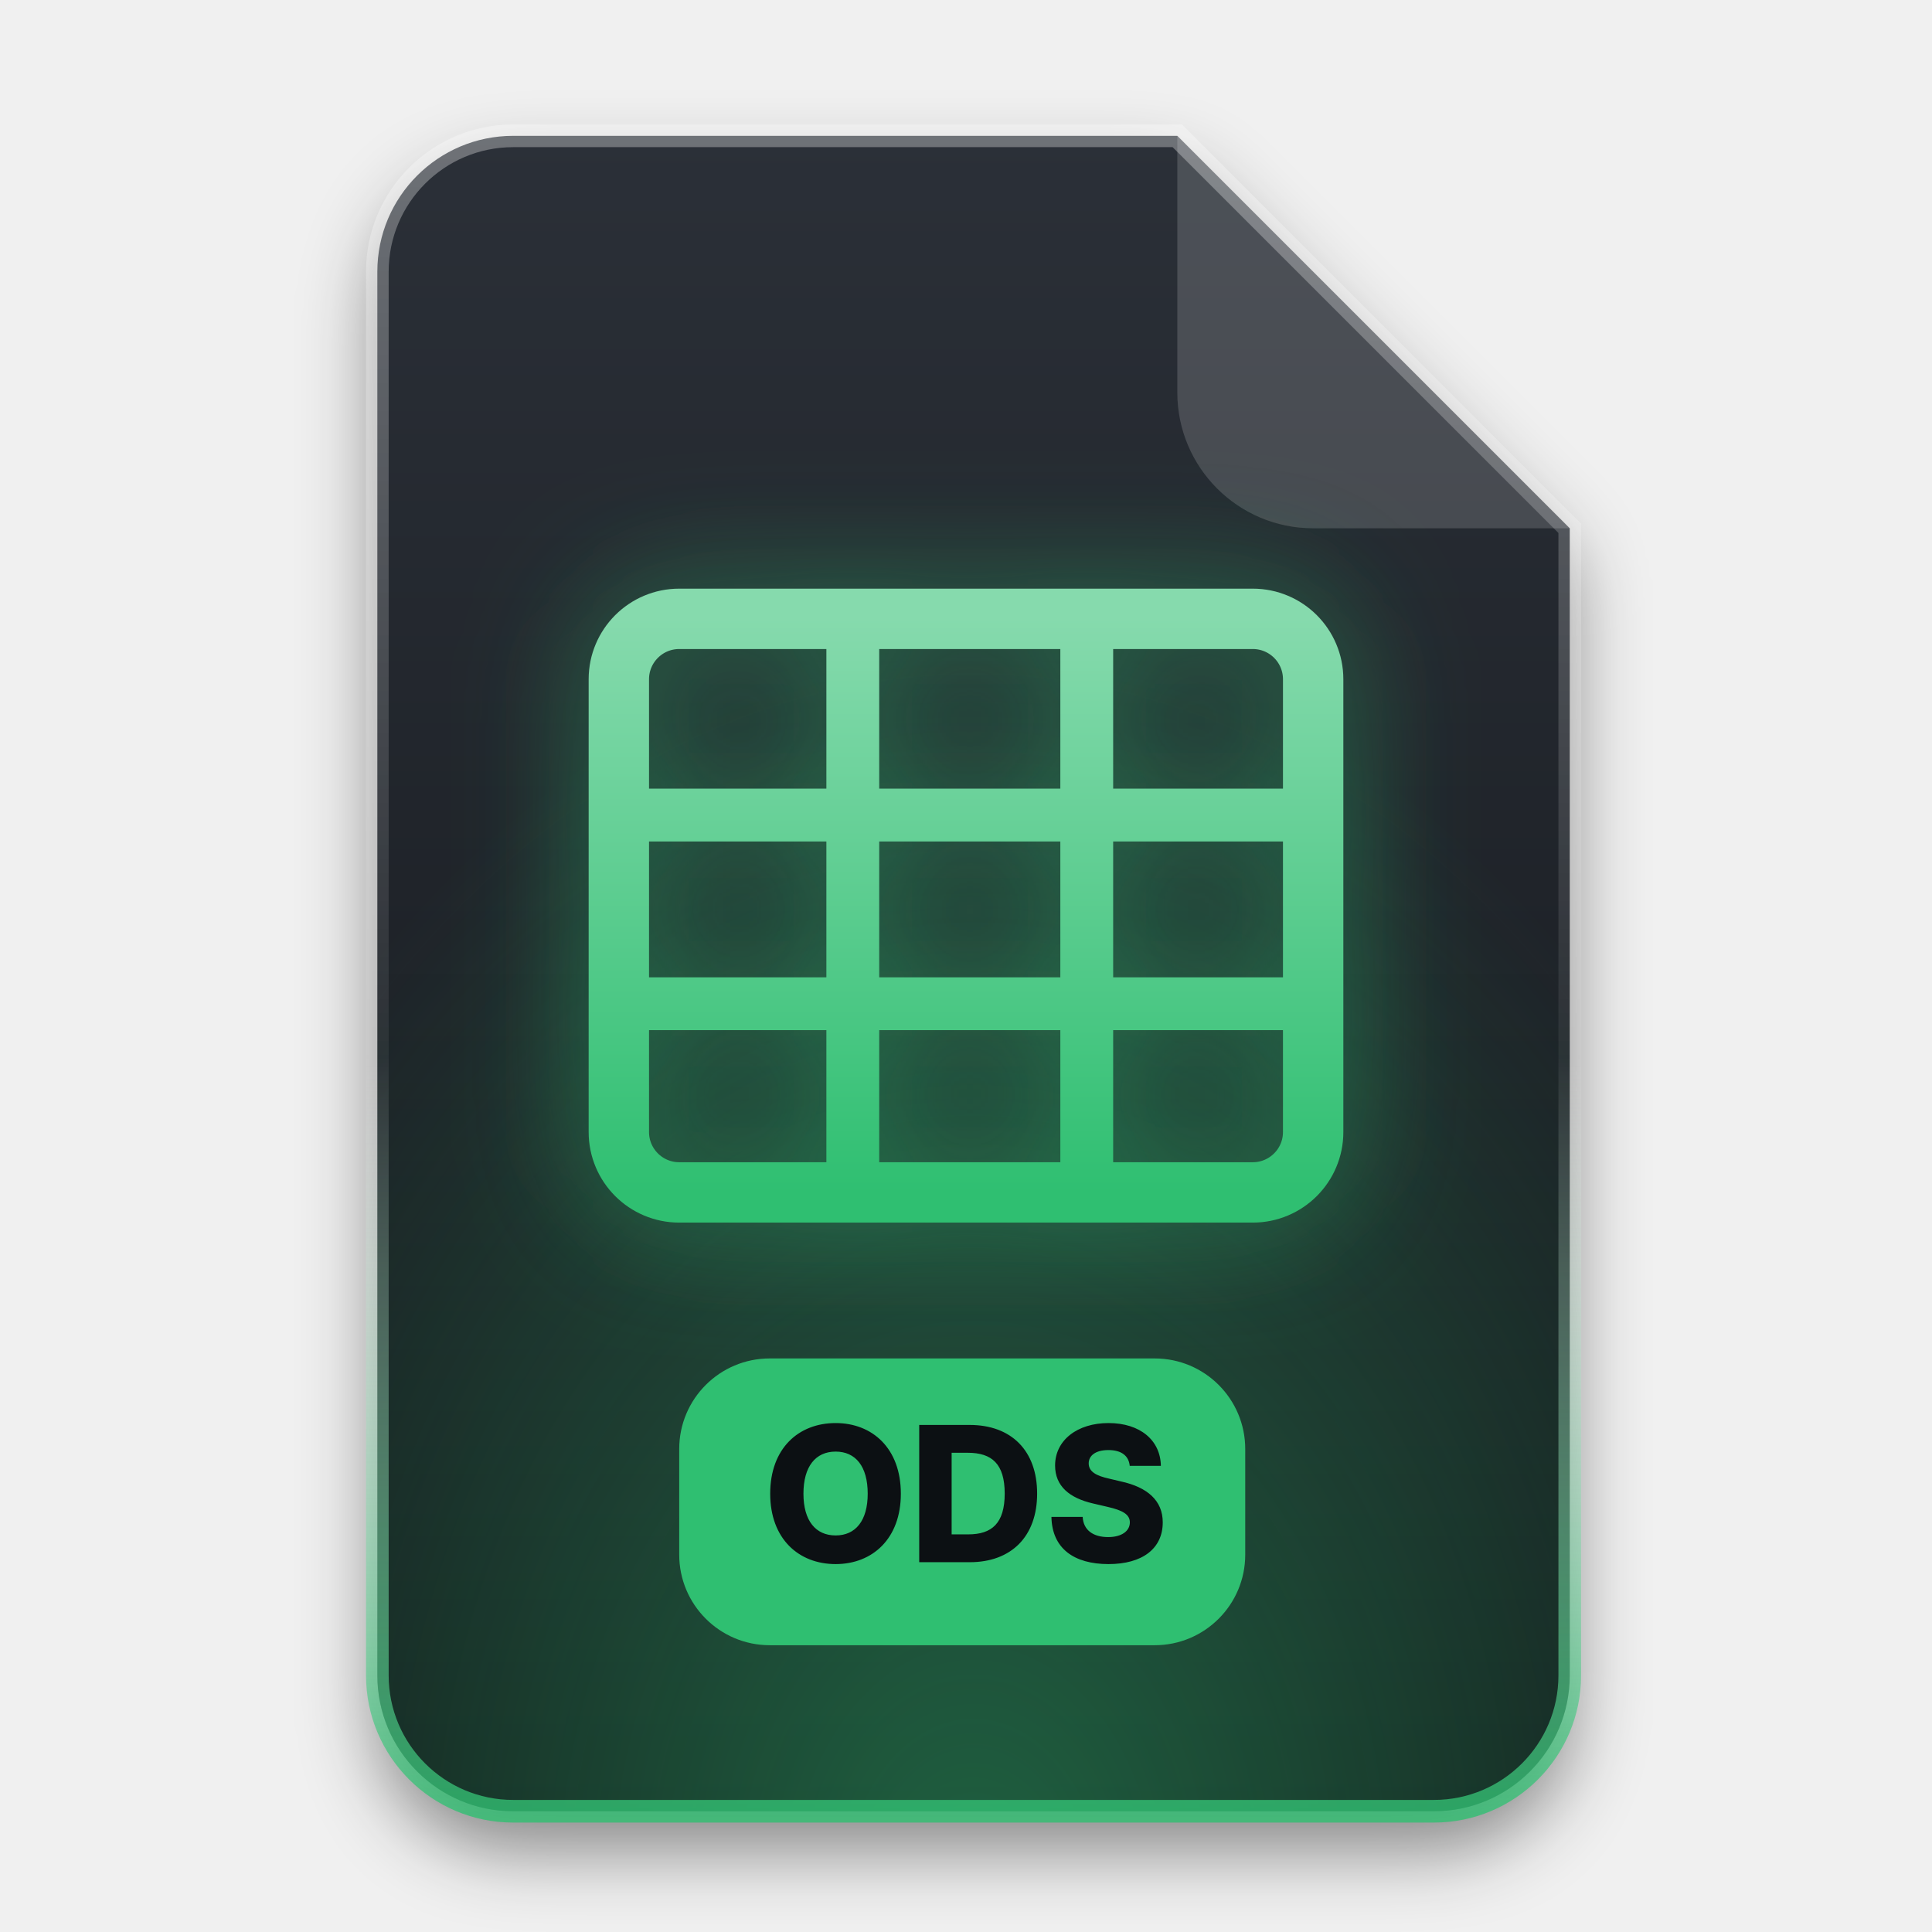
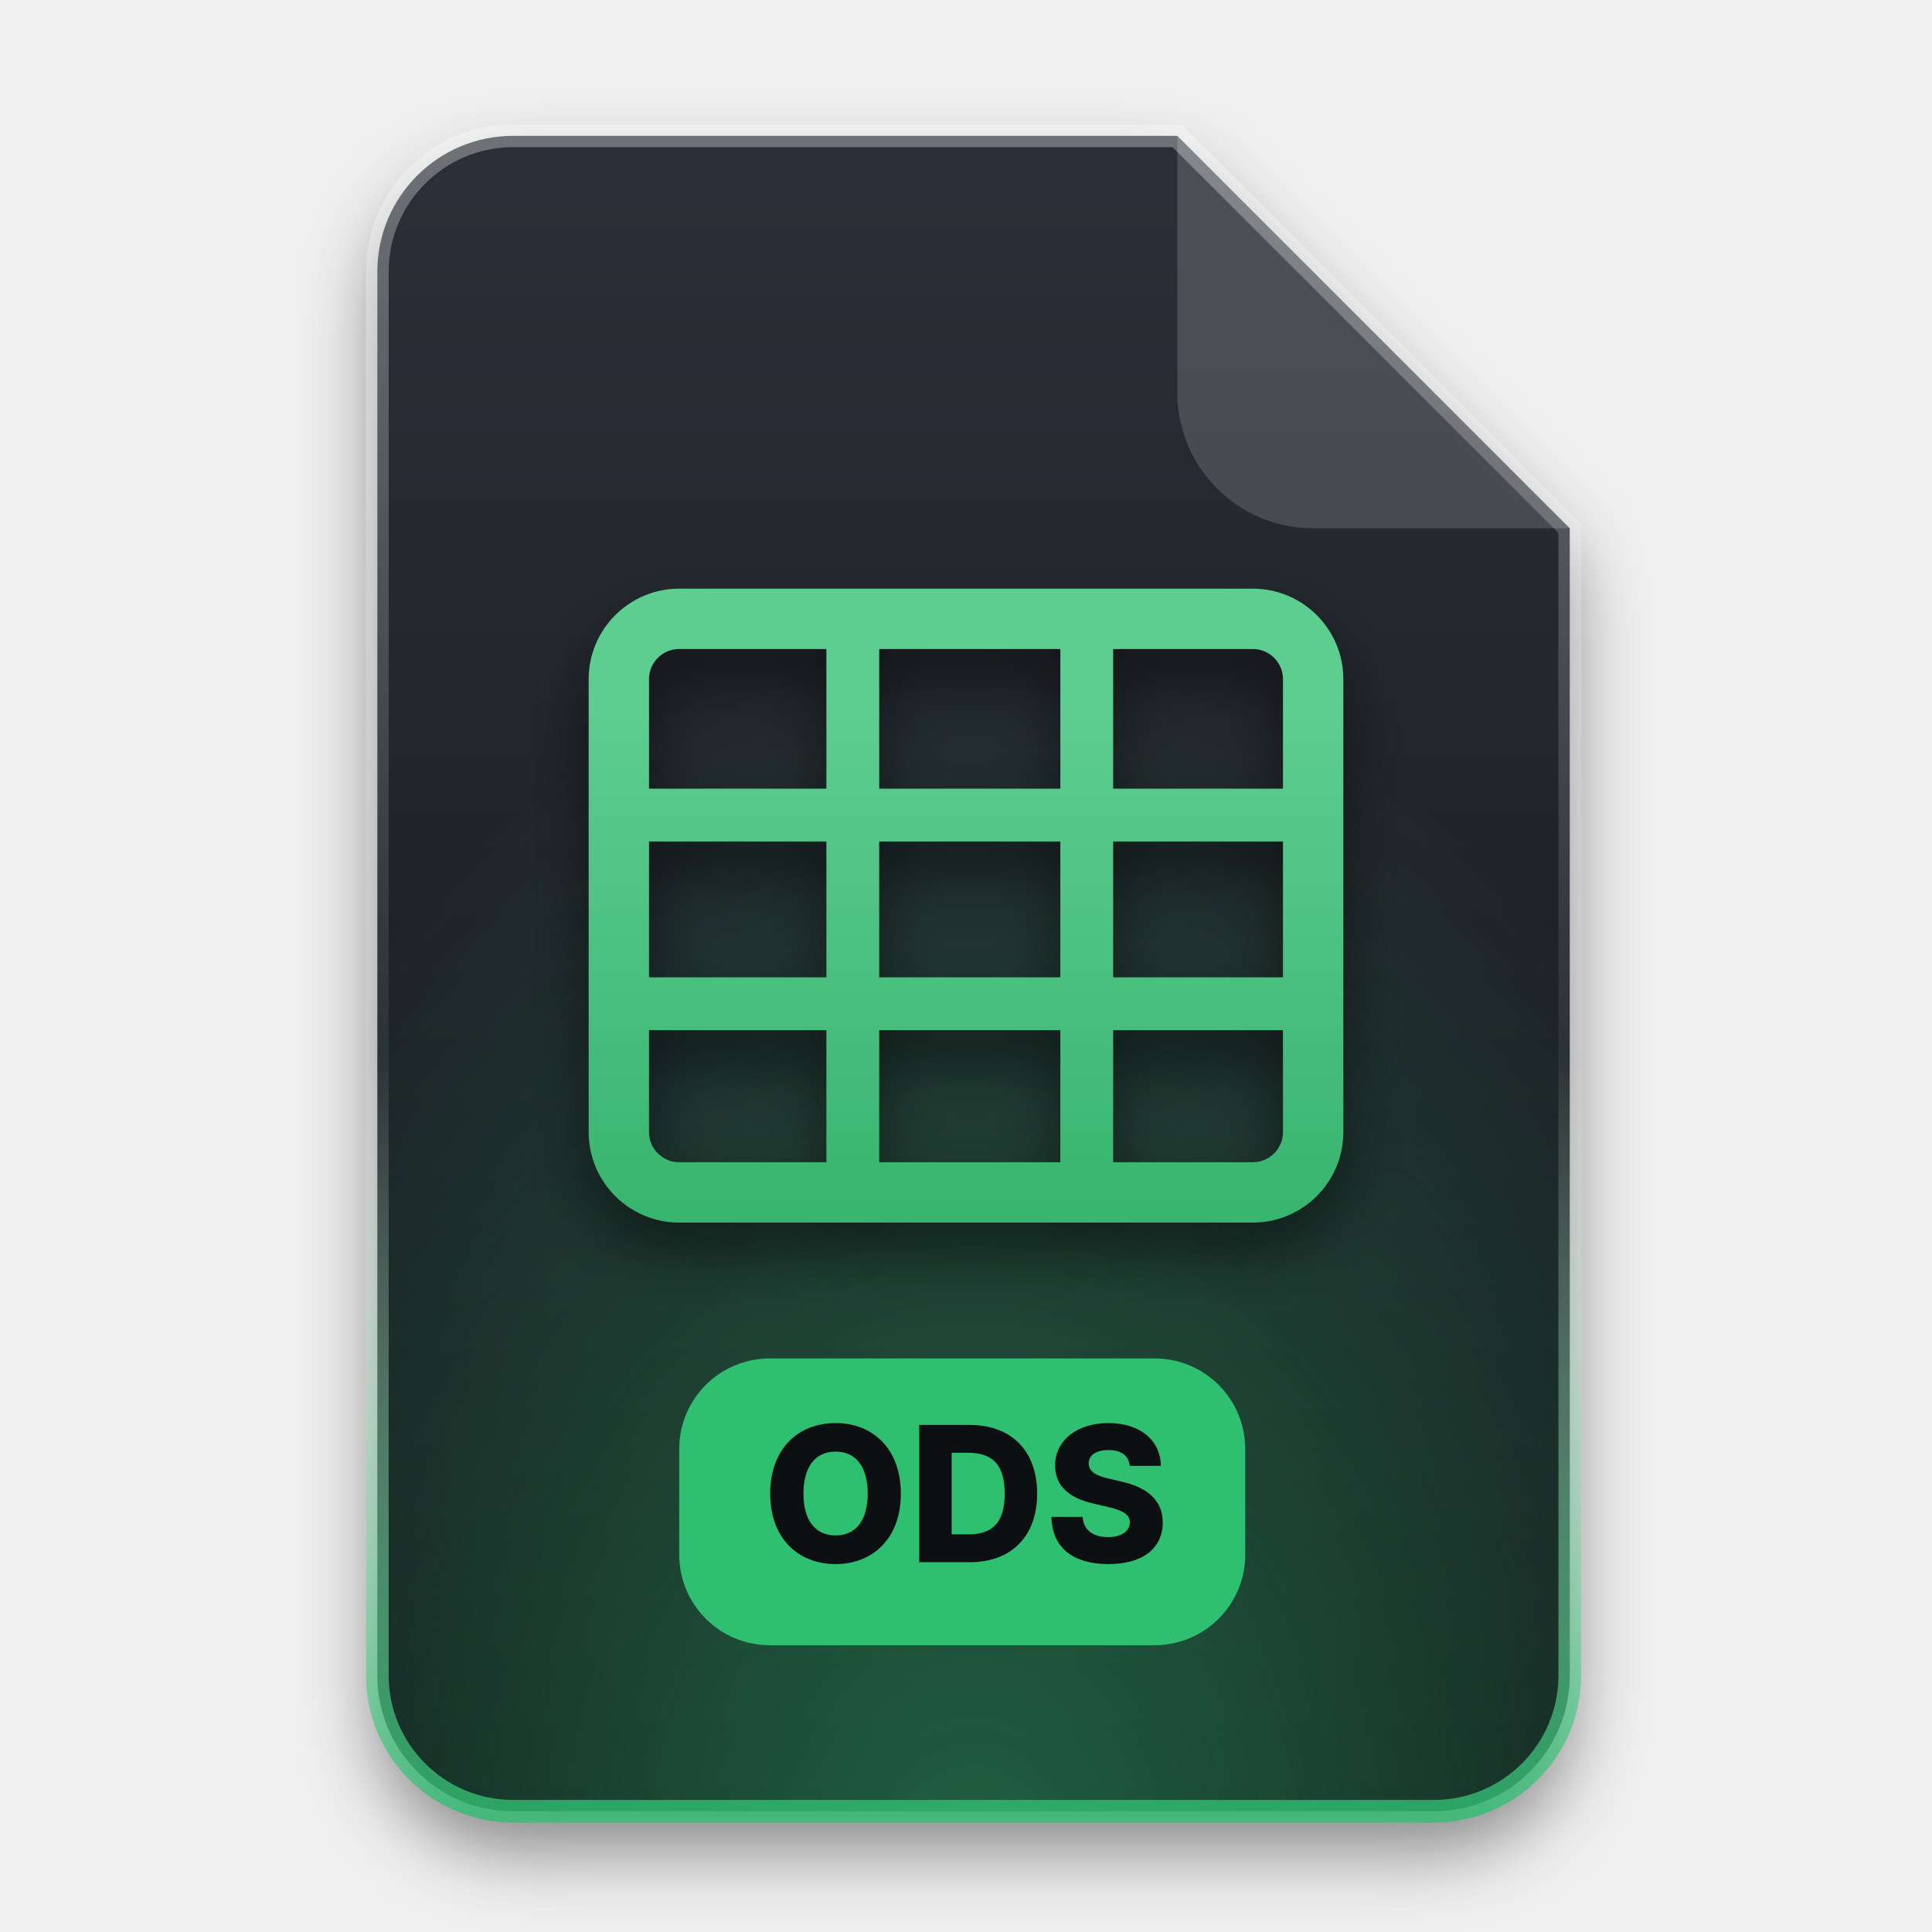
<svg xmlns="http://www.w3.org/2000/svg" viewBox="0 0 256 256" width="256" height="256">
  <defs>
+     <linearGradient id="solid" gradientUnits="userSpaceOnUse" x1="0" y1="100" x2="0" y2="200">
+       <stop offset="0" stop-color="#5DCD90" />
+       <stop offset="1" stop-color="#26A95F" />
+     </linearGradient>
+     <filter id="under" x="-30%" y="-30%" width="160%" height="170%">
+       <feGaussianBlur stdDeviation="4" />
+       <feOffset dy="4" />
+     </filter>
    <linearGradient id="smoke" x1="0" y1="0" x2="0" y2="1">
      <stop offset="0" stop-color="#2B3038" />
      <stop offset="1" stop-color="#121519" />
    </linearGradient>
    <linearGradient id="rim" x1="0" y1="0" x2="0" y2="1">
      <stop offset="0" stop-color="#fff" stop-opacity=".32" />
      <stop offset=".55" stop-color="#fff" stop-opacity=".06" />
      <stop offset="1" stop-color="#2FBF71" stop-opacity=".8" />
    </linearGradient>
    <radialGradient id="glow" cx=".5" cy="1.05" r=".75">
      <stop offset="0" stop-color="#2FBF71" stop-opacity=".45" />
      <stop offset="1" stop-color="#2FBF71" stop-opacity="0" />
    </radialGradient>
    <linearGradient id="ink" x1="0" y1="0" x2="0" y2="1">
      <stop offset="0" stop-color="#86DAAD" />
      <stop offset="1" stop-color="#2FBF71" />
    </linearGradient>
    <filter id="halo" x="-30%" y="-30%" width="160%" height="160%">
      <feGaussianBlur stdDeviation="8" />
    </filter>
    <filter id="drop" x="-20%" y="-20%" width="140%" height="150%">
      <feGaussianBlur stdDeviation="5" />
      <feOffset dy="5" />
    </filter>
  </defs>
  <path d="M68 18h88l52 52v152a18 18 0 0 1-18 18H68a18 18 0 0 1-18-18V36a18 18 0 0 1 18-18z" fill="#000" opacity=".45" filter="url(#drop)" />
  <path d="M68 18h88l52 52v152a18 18 0 0 1-18 18H68a18 18 0 0 1-18-18V36a18 18 0 0 1 18-18z" fill="url(#smoke)" />
  <path d="M68 18h88l52 52v152a18 18 0 0 1-18 18H68a18 18 0 0 1-18-18V36a18 18 0 0 1 18-18z" fill="url(#glow)" />
  <path d="M156 18v34a18 18 0 0 0 18 18h34z" fill="#fff" opacity=".16" />
  <g transform="translate(0 -6)">
-     <g filter="url(#halo)" opacity=".55">
-       <rect fill="none" stroke="#2FBF71" stroke-width="8" x="82" y="88" width="92" height="76" rx="8" />
-       <path fill="none" stroke="#2FBF71" stroke-width="7" d="M82 114h92M82 139h92M113 88v76M144 88v76" />
+     <g opacity=".5" filter="url(#under)">
+       <rect fill="none" stroke="#000" stroke-width="8" x="82" y="88" width="92" height="76" rx="8" />
+       <path fill="none" stroke="#000" stroke-width="7" d="M82 114h92M82 139h92M113 88v76M144 88v76" />
    </g>
-     <rect fill="none" stroke="url(#ink)" stroke-width="8" x="82" y="88" width="92" height="76" rx="8" />
-     <path fill="none" stroke="url(#ink)" stroke-width="7" d="M82 114h92M82 139h92M113 88v76M144 88v76" />
+     <rect fill="none" stroke="url(#solid)" stroke-width="8" x="82" y="88" width="92" height="76" rx="8" />
+     <path fill="none" stroke="url(#solid)" stroke-width="7" d="M82 114h92M82 139h92M113 88v76M144 88v76" />
  </g>
  <rect x="90" y="180" width="75" height="38" rx="12" fill="#2FBF71" />
  <text x="128" y="207" text-anchor="middle" font-family="Inter, Inter Variable, sans-serif" font-weight="800" font-size="25" fill="#0C1013">ODS</text>
  <path d="M68 18h88l52 52v152a18 18 0 0 1-18 18H68a18 18 0 0 1-18-18V36a18 18 0 0 1 18-18z" fill="none" stroke="url(#rim)" stroke-width="3" />
</svg>
